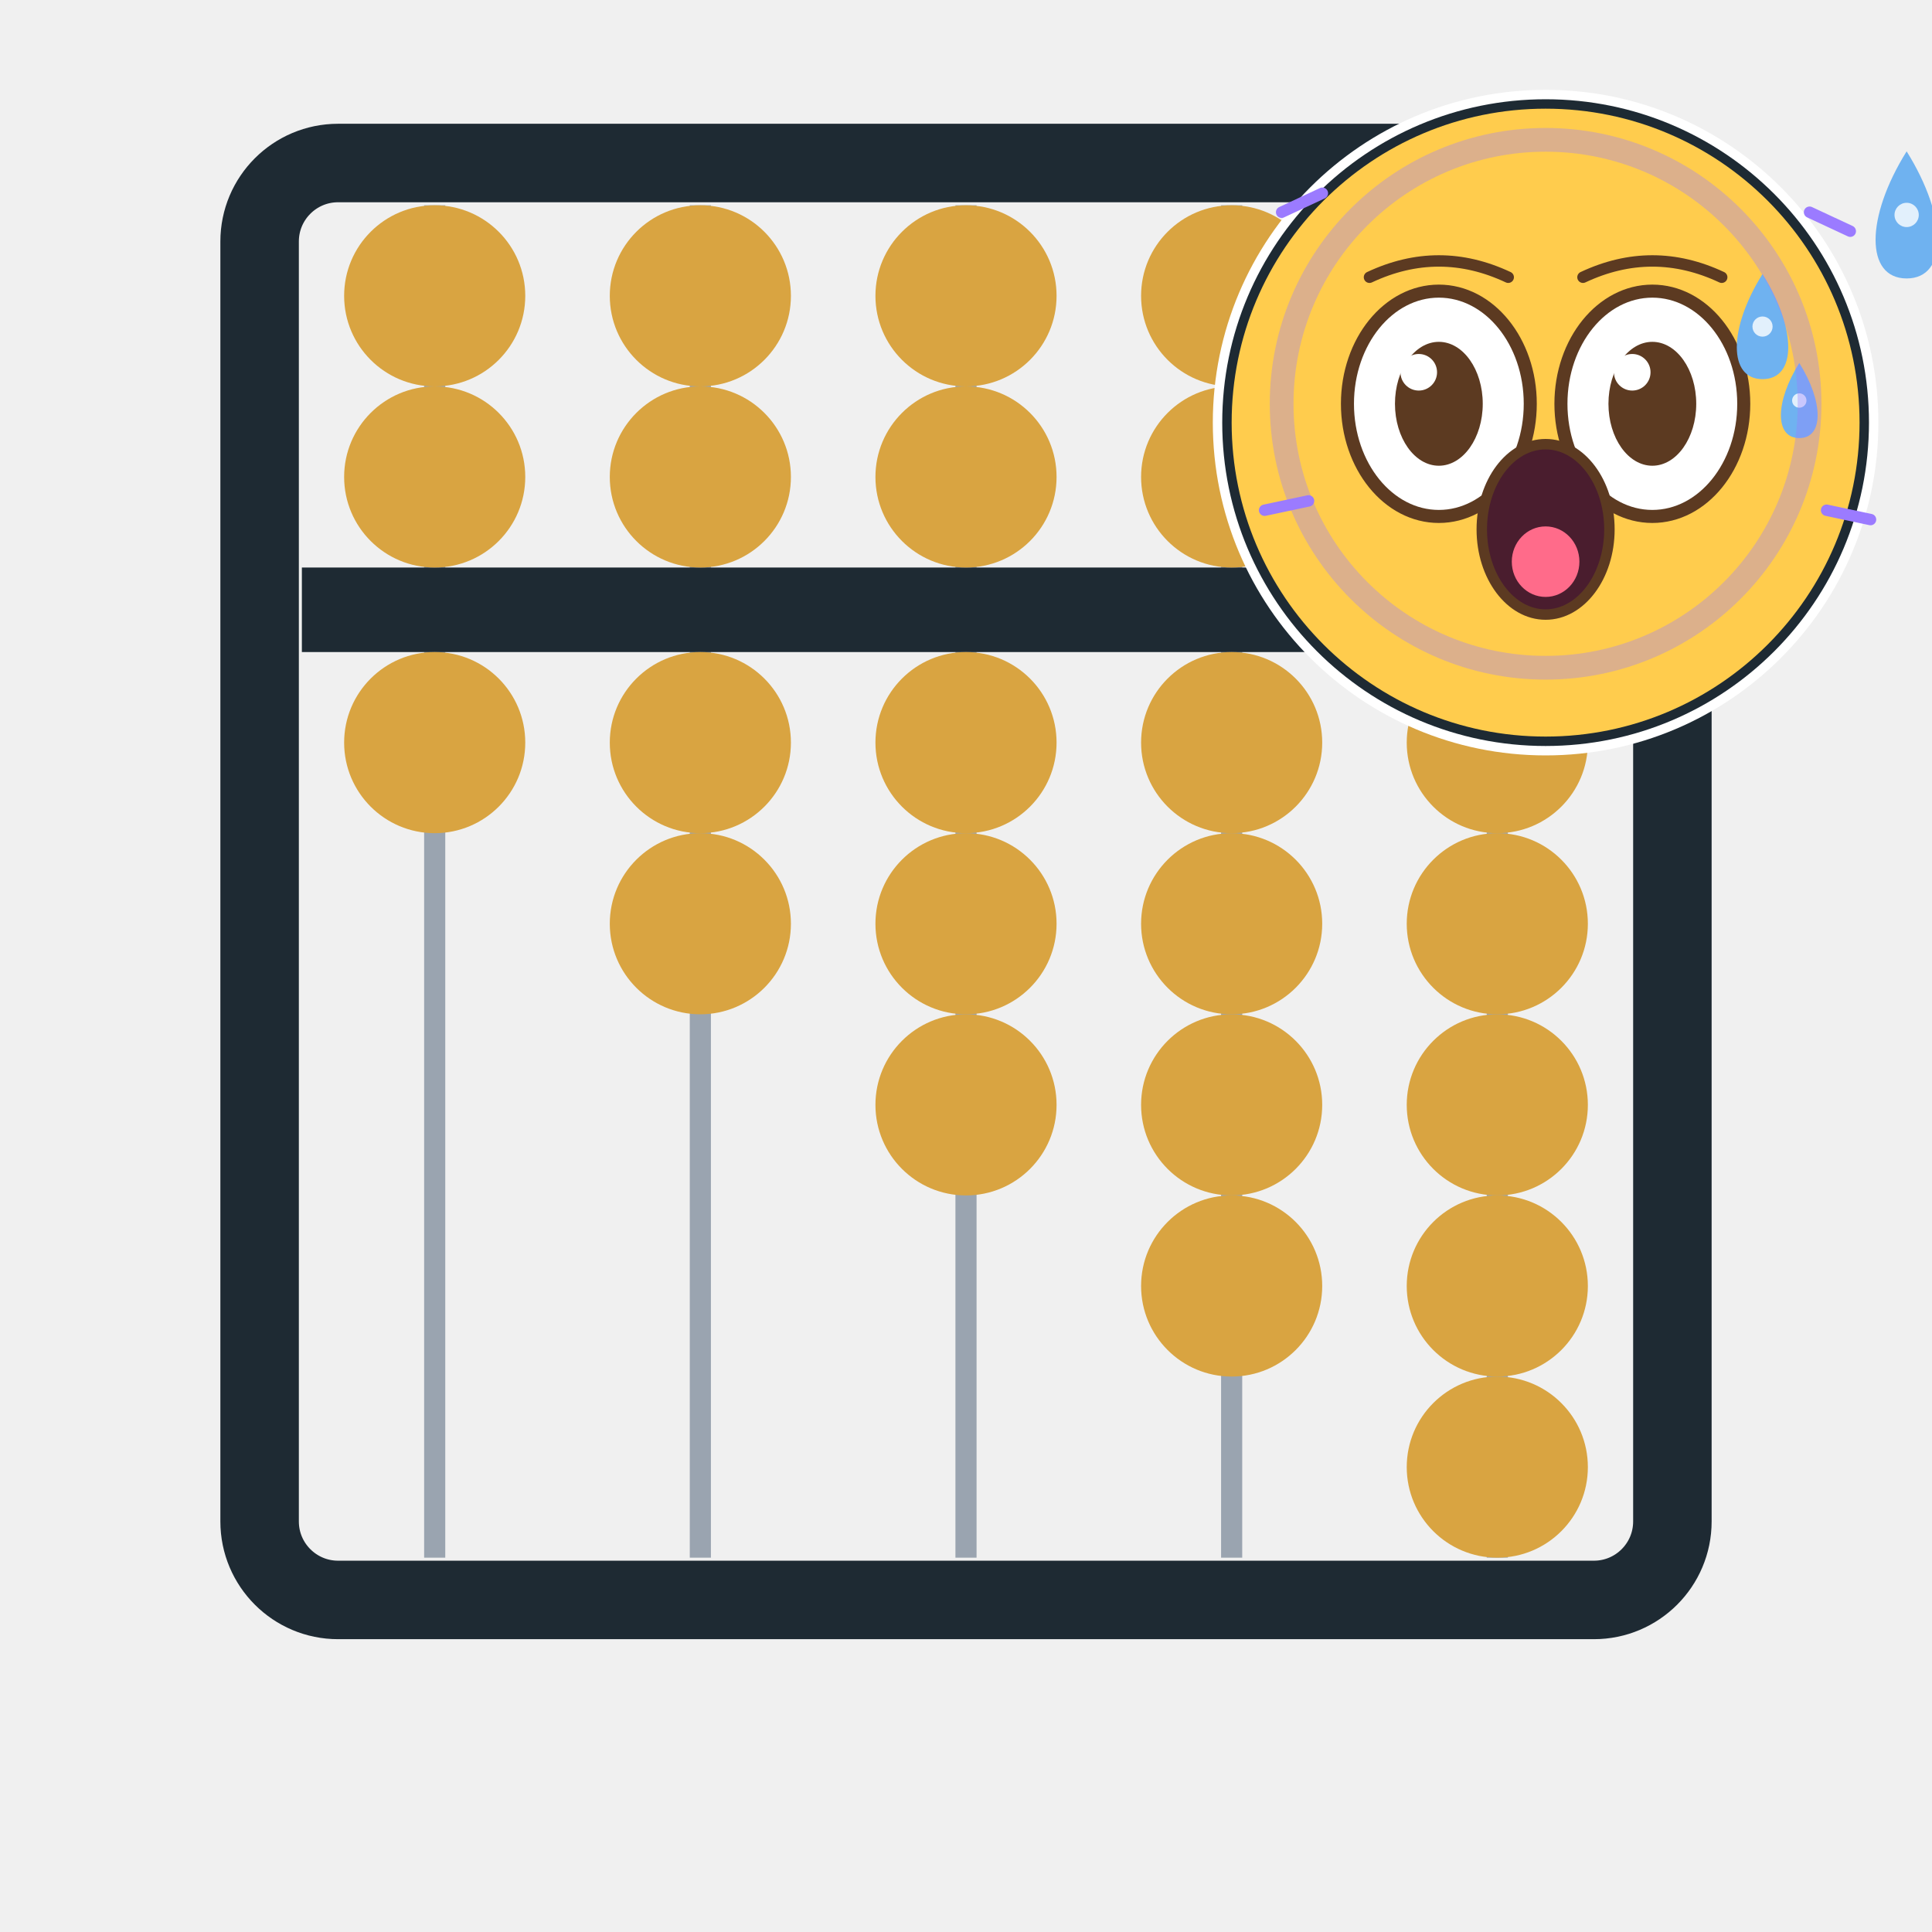
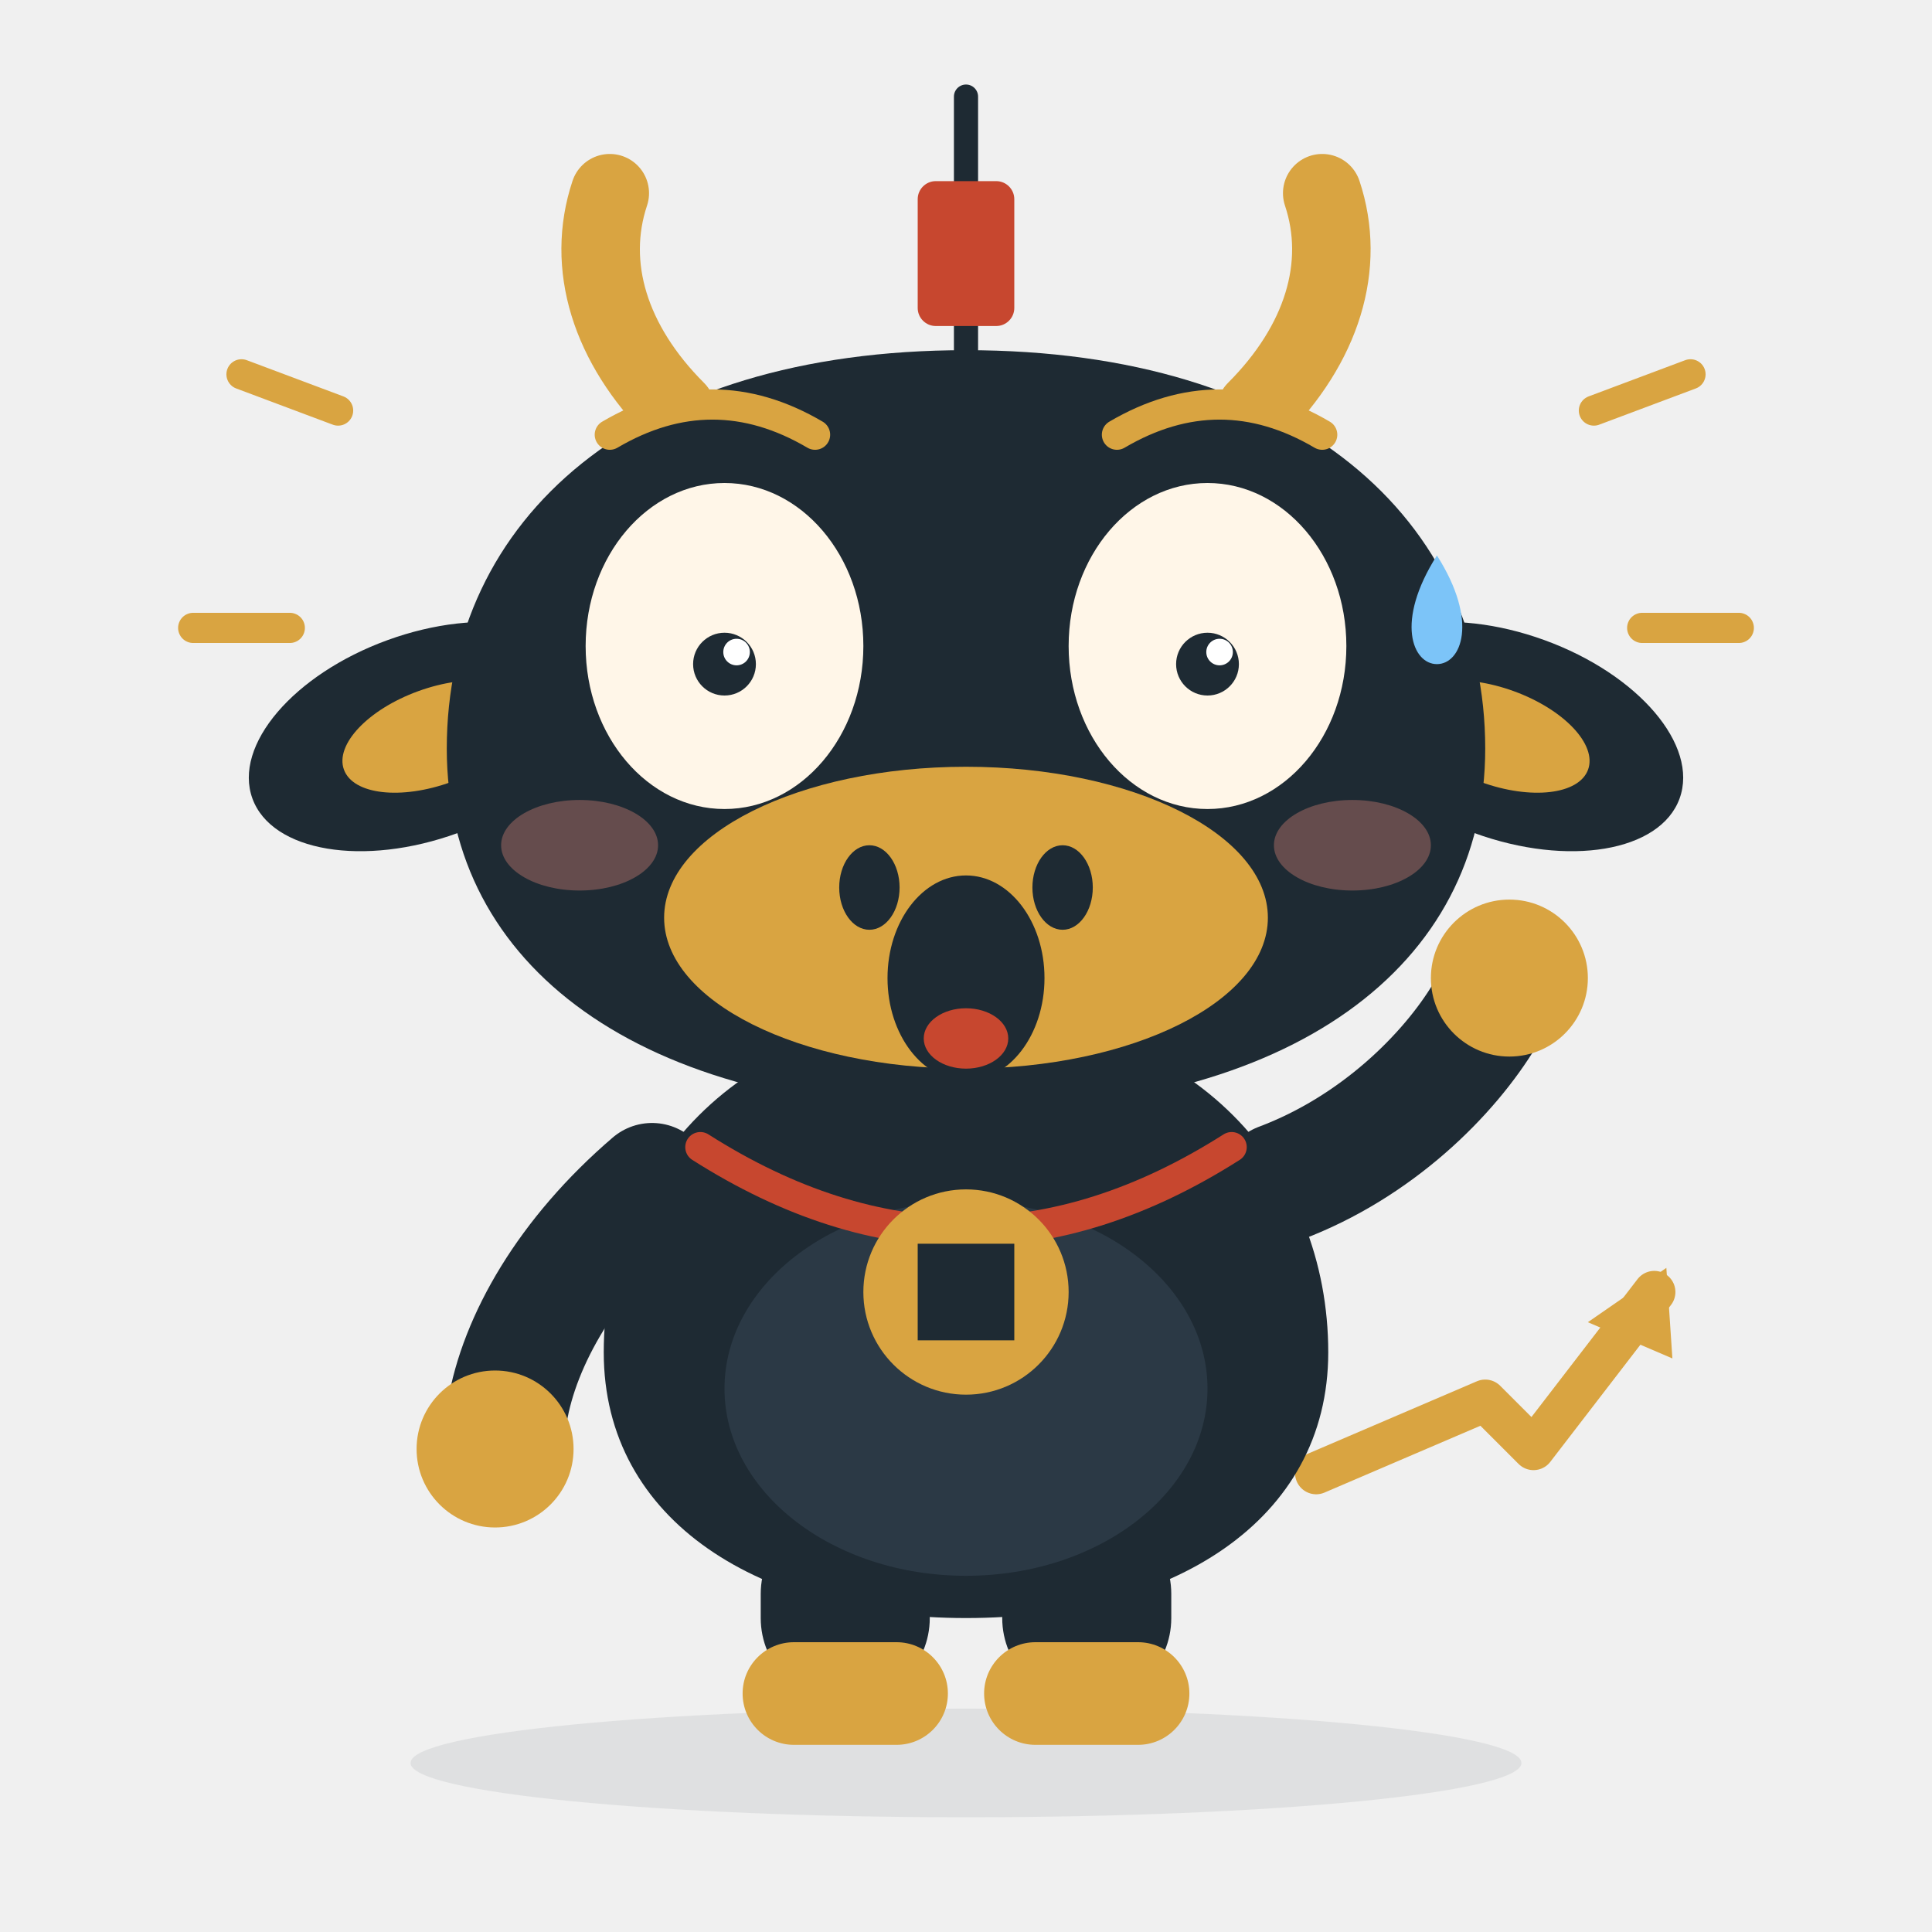
- <svg xmlns="http://www.w3.org/2000/svg" viewBox="0 0 320 320" width="320" height="320" role="img" aria-label="算子 · 惊恐 Terrified">
+ <svg xmlns="http://www.w3.org/2000/svg" viewBox="0 0 320 320" width="320" height="320" role="img" aria-label="犇犇 · 惊恐 Terrified">
  <style>
- .ex-motion { animation: ex-tremble 0.18s ease-in-out infinite; transform-box: fill-box; transform-origin: 50% 50%; }
- .ex-anim-tear { animation: ex-tear 1.8s ease-in infinite; transform-box: fill-box; transform-origin: center; }
- .ex-anim-sweat { animation: ex-tear 1.5s ease-in infinite; transform-box: fill-box; transform-origin: center; }
- .ex-anim-heart { animation: ex-heart 2.2s ease-out infinite; transform-box: fill-box; transform-origin: center; }
- .ex-anim-spark { animation: ex-spark 1.9s ease-in-out infinite; transform-box: fill-box; transform-origin: center; }
- .ex-anim-rain { animation: ex-rain 1.4s linear infinite; transform-box: fill-box; transform-origin: center; }
- .ex-anim-confetti { animation: ex-confetti 2.4s linear infinite; transform-box: fill-box; transform-origin: center; }
- .ex-anim-pulse { animation: ex-pulse 1.6s ease-in-out infinite; transform-box: fill-box; transform-origin: center; }
- .ex-anim-knock { animation: ex-knock 0.55s ease-in-out infinite; transform-box: fill-box; transform-origin: center; }
- .ex-anim-knockline { animation: ex-knockline 0.55s ease-out infinite; transform-box: fill-box; transform-origin: center; }
- .ex-anim-palm { animation: ex-palm 0.9s ease-in-out infinite; transform-box: fill-box; transform-origin: center; }
- .ex-anim-steam { animation: ex-steam 1.8s ease-out infinite; transform-box: fill-box; transform-origin: center; }
- .ex-anim-shock { animation: ex-shock 0.5s ease-in-out infinite; transform-box: fill-box; transform-origin: center; }
- .ex-anim-please { animation: ex-please 1.4s ease-in-out infinite; transform-box: fill-box; transform-origin: center; }
- .ex-anim-drift { animation: ex-drift 4.5s ease-in-out infinite; transform-box: fill-box; transform-origin: center; }
- @keyframes ex-tremble { 0%,100% { transform: translate(0,0); } 25% { transform: translate(-4.33px,2.38px); } 50% { transform: translate(4.33px,-2.38px); } 75% { transform: translate(-3.46px,2.38px); } }
+ .ex-motion { transform-box: fill-box; transform-origin: 50% 100%; animation: ex-tremble .12s linear infinite; }
+ .ex-anim-tear, .ex-anim-sweat, .ex-anim-heart, .ex-anim-spark, .ex-anim-rain,
+ .ex-anim-confetti, .ex-anim-pulse, .ex-anim-knock, .ex-anim-knockline,
+ .ex-anim-palm, .ex-anim-steam, .ex-anim-shock, .ex-anim-please, .ex-anim-drift {
+   transform-box: fill-box; transform-origin: center;
+ }
+ .ex-anim-tear { animation: ex-tear 1.8s ease-in infinite; }
+ .ex-anim-sweat { animation: ex-tear 1.5s ease-in infinite; }
+ .ex-anim-heart { animation: ex-heart 2.2s ease-out infinite; }
+ .ex-anim-spark { animation: ex-spark 1.9s ease-in-out infinite; }
+ .ex-anim-rain { animation: ex-rain 1.4s linear infinite; }
+ .ex-anim-confetti { animation: ex-confetti 2.4s linear infinite; }
+ .ex-anim-pulse { animation: ex-pulse 1.6s ease-in-out infinite; }
+ .ex-anim-knockline { animation: ex-knockline 0.55s ease-out infinite; }
+ .ex-anim-steam { animation: ex-steam 1.8s ease-out infinite; }
+ .ex-anim-shock { animation: ex-shock 0.5s ease-in-out infinite; }
+ .ex-anim-please { animation: ex-please 1.4s ease-in-out infinite; }
+ .ex-anim-drift { animation: ex-drift 4.5s ease-in-out infinite; }
+ @keyframes ex-bob { 0%,100% { transform: translateY(0); } 50% { transform: translateY(-4.33px); } }
+ @keyframes ex-bounce { 0%,100% { transform: translateY(0); } 35% { transform: translateY(-7.35px); } 55% { transform: translateY(-2.16px); } 75% { transform: translateY(0); } }
+ @keyframes ex-slump { 0%,100% { transform: translateY(3px); } 50% { transform: translateY(0); } }
+ @keyframes ex-tremble { 0%,100% { transform: translateX(-2px); } 50% { transform: translateX(2px); } }
+ @keyframes ex-sway { 0%,100% { transform: rotate(-2deg); } 50% { transform: rotate(2deg); } }
+ @keyframes ex-please { 0%,100% { transform: translateY(0); } 50% { transform: translateY(-2.43px); } }
+ @keyframes ex-knock { 0%,100% { transform: translateX(6.08px); } 35% { transform: translateX(0); } }
+ @keyframes ex-palm { 0%,100% { transform: translateY(0) rotate(0deg); } 50% { transform: translateY(-1.62px) rotate(-4deg); } }
@keyframes ex-tear { 0% { transform: translateY(0); opacity: 0; } 18% { opacity: 1; } 100% { transform: translateY(14.87px); opacity: 0; } }
@keyframes ex-heart { 0% { transform: translateY(0) scale(.65); opacity: 0; } 20% { opacity: 1; } 100% { transform: translateY(-24.34px) scale(1.15); opacity: 0; } }
@keyframes ex-spark { 0%,100% { transform: scale(.6) rotate(0deg); opacity: .3; } 50% { transform: scale(1.15) rotate(25deg); opacity: 1; } }
@keyframes ex-rain { 0% { transform: translateY(0); opacity: 0; } 20% { opacity: 1; } 100% { transform: translateY(16.22px); opacity: 0; } }
@keyframes ex-confetti { 0% { transform: translateY(-4.73px) rotate(0deg); opacity: 1; } 100% { transform: translateY(21.63px) rotate(200deg); opacity: 0; } }
@keyframes ex-pulse { 0%,100% { transform: scale(1); opacity: .35; } 50% { transform: scale(1.18); opacity: .7; } }
- @keyframes ex-knock { 0%,100% { transform: translateX(6.08px); } 35% { transform: translateX(0); } }
@keyframes ex-knockline { 0%,100% { transform: scaleX(.6); opacity: .35; } 35% { transform: scaleX(1); opacity: 1; } }
- @keyframes ex-palm { 0%,100% { transform: translateY(0) rotate(0deg); } 50% { transform: translateY(-1.62px) rotate(-4deg); } }
@keyframes ex-steam { 0% { transform: translateY(0); opacity: .7; } 100% { transform: translateY(-12.17px); opacity: 0; } }
@keyframes ex-shock { 0%,100% { transform: scaleX(.7); opacity: .4; } 50% { transform: scaleX(1.25); opacity: 1; } }
@keyframes ex-please { 0%,100% { transform: translateY(0); } 50% { transform: translateY(-2.43px); } }
@keyframes ex-drift { 0%,100% { transform: translateY(0); } 50% { transform: translateY(-2.7px); } }
- @media (prefers-reduced-motion: reduce) {
-   .ex-motion, [class*="ex-anim-"] { animation: none !important; }
- }
+ @media (prefers-reduced-motion: reduce) { .ex-motion, [class*="ex-anim-"] { animation: none !important; } }
</style>
  <g class="ex-motion ex-terrified">
-     <g class="ex-base">
-       <rect x="43" y="27" width="234" height="238" rx="13" fill="none" stroke="#1E2A33" stroke-width="13" />
-       <g stroke="#9AA4B0" stroke-width="3.5">
-         <path d="M 72,34 V 258" />
-         <path d="M 116,34 V 258" />
-         <path d="M 160,34 V 258" />
-         <path d="M 204,34 V 258" />
-         <path d="M 248,34 V 258" />
-       </g>
-       <rect x="50" y="94" width="220" height="14" fill="#1E2A33" />
-       <g fill="#D9A441">
-         <circle cx="72" cy="49" r="15" />
-         <circle cx="72" cy="79" r="15" />
-         <circle cx="116" cy="49" r="15" />
-         <circle cx="116" cy="79" r="15" />
-         <circle cx="160" cy="49" r="15" />
-         <circle cx="160" cy="79" r="15" />
-         <circle cx="204" cy="49" r="15" />
-         <circle cx="204" cy="79" r="15" />
-         <circle cx="248" cy="49" r="15" />
-         <circle cx="248" cy="79" r="15" />
-         <circle cx="72" cy="123" r="15" />
-         <circle cx="116" cy="123" r="15" />
-         <circle cx="116" cy="153" r="15" />
-         <circle cx="160" cy="123" r="15" />
-         <circle cx="160" cy="153" r="15" />
-         <circle cx="160" cy="183" r="15" />
-         <circle cx="204" cy="123" r="15" />
-         <circle cx="204" cy="153" r="15" />
-         <circle cx="204" cy="183" r="15" />
-         <circle cx="204" cy="213" r="15" />
-         <circle cx="248" cy="123" r="15" />
-         <circle cx="248" cy="153" r="15" />
-         <circle cx="248" cy="183" r="15" />
-         <circle cx="248" cy="213" r="15" />
-         <circle cx="248" cy="243" r="15" />
-       </g>
-     </g>
-     <g>
-       <circle cx="256" cy="70" r="55.12" fill="#FFFFFF" />
-       <circle cx="256" cy="70" r="53.56" fill="#1E2A33" />
-       <g class="ex-face">
-         <circle cx="256" cy="70" r="52" fill="#FFCC4D" />
-         <path d="M 226.83,45.92 Q 238.32,40.52 249.81,45.92" fill="none" stroke="#5C3A21" stroke-width="1.89" stroke-linecap="round" />
-         <path d="M 262.19,45.92 Q 273.68,40.52 285.17,45.92" fill="none" stroke="#5C3A21" stroke-width="1.89" stroke-linecap="round" />
-         <ellipse cx="238.32" cy="66.88" rx="15.14" ry="18.66" fill="#FFFFFF" stroke="#5C3A21" stroke-width="2.16" />
-         <ellipse cx="238.32" cy="66.88" rx="7.27" ry="10.26" fill="#5C3A21" />
-         <circle cx="234.99" cy="61.66" r="3.03" fill="#FFFFFF" />
-         <ellipse cx="273.68" cy="66.88" rx="15.14" ry="18.66" fill="#FFFFFF" stroke="#5C3A21" stroke-width="2.16" />
-         <ellipse cx="273.68" cy="66.88" rx="7.27" ry="10.26" fill="#5C3A21" />
-         <circle cx="270.35" cy="61.66" r="3.03" fill="#FFFFFF" />
-         <ellipse cx="256" cy="87.68" rx="10.57" ry="14.11" fill="#4A1D2E" stroke="#5C3A21" stroke-width="1.73" />
-         <ellipse cx="256" cy="93.03" rx="5.6" ry="5.84" fill="#FF6B8A" />
-         <g transform="translate(0 0)">
-           <path class="ex-anim-sweat" style="animation-delay:0.2s" d="M 291.93,45.38 C 297.61,54.47 297.61,62.8 291.93,62.8 C 286.25,62.8 286.25,54.47 291.93,45.38 Z" fill="#6FB2F0" />
-           <circle cx="291.93" cy="54.09" r="1.67" fill="#FFFFFF" opacity=".8" />
-         </g>
-         <g transform="translate(0 0)">
-           <path class="ex-anim-sweat" style="animation-delay:0.2s" d="M 298.02,60.12 C 302.07,66.61 302.07,72.56 298.02,72.56 C 293.96,72.56 293.96,66.61 298.02,60.12 Z" fill="#6FB2F0" />
-           <circle cx="298.02" cy="66.34" r="1.19" fill="#FFFFFF" opacity=".8" />
-         </g>
-         <circle class="ex-anim-pulse" cx="256" cy="66.88" r="43.72" fill="none" stroke="#9B7BFF" stroke-width="3.93" opacity=".35" />
-         <g transform="translate(212.28 35.15) rotate(-25)">
-           <path class="ex-anim-shock" style="animation-delay:0.0s" d="M 0 0 L 7.44 0" stroke="#9B7BFF" stroke-width="1.89" stroke-linecap="round" />
-         </g>
-         <g transform="translate(299.72 35.15) rotate(25)">
-           <path class="ex-anim-shock" style="animation-delay:0.08s" d="M 0 0 L 7.44 0" stroke="#9B7BFF" stroke-width="1.89" stroke-linecap="round" />
-         </g>
-         <g transform="translate(209.46 84.51) rotate(-12)">
-           <path class="ex-anim-shock" style="animation-delay:0.16s" d="M 0 0 L 7.44 0" stroke="#9B7BFF" stroke-width="1.89" stroke-linecap="round" />
-         </g>
-         <g transform="translate(302.54 84.51) rotate(12)">
-           <path class="ex-anim-shock" style="animation-delay:0.24s" d="M 0 0 L 7.44 0" stroke="#9B7BFF" stroke-width="1.89" stroke-linecap="round" />
-         </g>
-       </g>
-     </g>
-     <g transform="translate(0 0)">
-       <path class="ex-anim-sweat" style="animation-delay:0.2s" d="M 315.8,25.07 C 322.66,36.05 322.66,46.12 315.8,46.12 C 308.94,46.12 308.94,36.05 315.8,25.07 Z" fill="#6FB2F0" />
-       <circle cx="315.8" cy="35.6" r="2.01" fill="#FFFFFF" opacity=".8" />
-     </g>
+     <ellipse cx="160" cy="292" rx="92" ry="9" fill="#1E2A33" opacity="0.08" />
+     <path d="M 218,244 L 246,232 L 254,240 L 274,214" fill="none" stroke="#D9A441" stroke-width="7" stroke-linecap="round" stroke-linejoin="round" />
+     <path d="M 263,219 L 276,210 L 277,225 Z" fill="#D9A441" />
+     <rect x="126" y="250" width="28" height="32" rx="14" fill="#1E2A33" />
+     <rect x="166" y="250" width="28" height="32" rx="14" fill="#1E2A33" />
+     <rect x="123" y="272" width="34" height="17" rx="8.5" fill="#D9A441" />
+     <rect x="163" y="272" width="34" height="17" rx="8.5" fill="#D9A441" />
+     <path d="M 160,168 C 122,168 100,194 100,224 C 100,252 126,268 160,268 C 194,268 220,252 220,224 C 220,194 198,168 160,168 Z" fill="#1E2A33" />
+     <ellipse cx="160" cy="230" rx="40" ry="31" fill="#2B3945" />
+     <path d="M 108,196 C 94,208 86,222 84,234" fill="none" stroke="#1E2A33" stroke-width="20" stroke-linecap="round" />
+     <circle cx="82" cy="240" r="13" fill="#D9A441" />
+     <path d="M 212,196 C 228,190 240,178 246,168" fill="none" stroke="#1E2A33" stroke-width="20" stroke-linecap="round" />
+     <circle cx="250" cy="162" r="13" fill="#D9A441" />
+     <ellipse cx="70" cy="122" rx="30" ry="17" transform="rotate(-20 70 122)" fill="#1E2A33" />
+     <ellipse cx="72" cy="122" rx="16" ry="8" transform="rotate(-20 72 122)" fill="#D9A441" />
+     <ellipse cx="250" cy="122" rx="30" ry="17" transform="rotate(20 250 122)" fill="#1E2A33" />
+     <ellipse cx="248" cy="122" rx="16" ry="8" transform="rotate(20 248 122)" fill="#D9A441" />
+     <path d="M 112,68 C 101,57 97,44 101,32" fill="none" stroke="#D9A441" stroke-width="13" stroke-linecap="round" />
+     <path d="M 208,68 C 219,57 223,44 219,32" fill="none" stroke="#D9A441" stroke-width="13" stroke-linecap="round" />
+     <path d="M 160,58 C 105,58 74,86 74,124 C 74,160 106,184 160,184 C 214,184 246,160 246,124 C 246,86 215,58 160,58 Z" fill="#1E2A33" />
+     <path d="M 160,16 V 62" stroke="#1E2A33" stroke-width="4" stroke-linecap="round" />
+     <rect x="152" y="30" width="16" height="24" rx="3" fill="#C7472F" />
+     <ellipse cx="120" cy="107" rx="23" ry="27" fill="#FFF6E8" />
+     <ellipse cx="200" cy="107" rx="23" ry="27" fill="#FFF6E8" />
+     <circle cx="120" cy="110" r="5.2" fill="#1E2A33" />
+     <circle cx="200" cy="110" r="5.2" fill="#1E2A33" />
+     <circle cx="122" cy="108" r="2.2" fill="#FFFFFF" />
+     <circle cx="202" cy="108" r="2.2" fill="#FFFFFF" />
+     <path d="M 101,72 Q 118,62 135,72" fill="none" stroke="#D9A441" stroke-width="5" stroke-linecap="round" />
+     <path d="M 185,72 Q 202,62 219,72" fill="none" stroke="#D9A441" stroke-width="5" stroke-linecap="round" />
+     <ellipse cx="160" cy="152" rx="50" ry="25" fill="#D9A441" />
+     <ellipse cx="144" cy="147" rx="5" ry="7" fill="#1E2A33" />
+     <ellipse cx="176" cy="147" rx="5" ry="7" fill="#1E2A33" />
+     <ellipse cx="160" cy="162" rx="13" ry="17" fill="#1E2A33" />
+     <ellipse cx="160" cy="172" rx="7" ry="5" fill="#C7472F" />
+     <ellipse cx="96" cy="140" rx="13" ry="7.5" fill="#E88C7D" opacity="0.35" />
+     <ellipse cx="224" cy="140" rx="13" ry="7.5" fill="#E88C7D" opacity="0.35" />
+     <path d="M 116,190 Q 160,218 204,190" fill="none" stroke="#C7472F" stroke-width="5" stroke-linecap="round" />
+     <circle cx="160" cy="214" r="17" fill="#D9A441" />
+     <rect x="152" y="206" width="16" height="16" fill="#1E2A33" />
+     <path class="ex-anim-shock" style="animation-delay:0s" d="M 56,68 L 40,62" stroke="#D9A441" stroke-width="5" stroke-linecap="round" />
+     <path class="ex-anim-shock" style="animation-delay:.15s" d="M 264,68 L 280,62" stroke="#D9A441" stroke-width="5" stroke-linecap="round" />
+     <path class="ex-anim-shock" style="animation-delay:.3s" d="M 48,104 L 32,104" stroke="#D9A441" stroke-width="5" stroke-linecap="round" />
+     <path class="ex-anim-shock" style="animation-delay:.45s" d="M 272,104 L 288,104" stroke="#D9A441" stroke-width="5" stroke-linecap="round" />
+     <path class="ex-anim-sweat" style="animation-delay:0s" d="M 238,92 C 231,103 234,110 238,110 C 242,110 245,103 238,92 Z" fill="#7CC4F8" />
  </g>
</svg>
